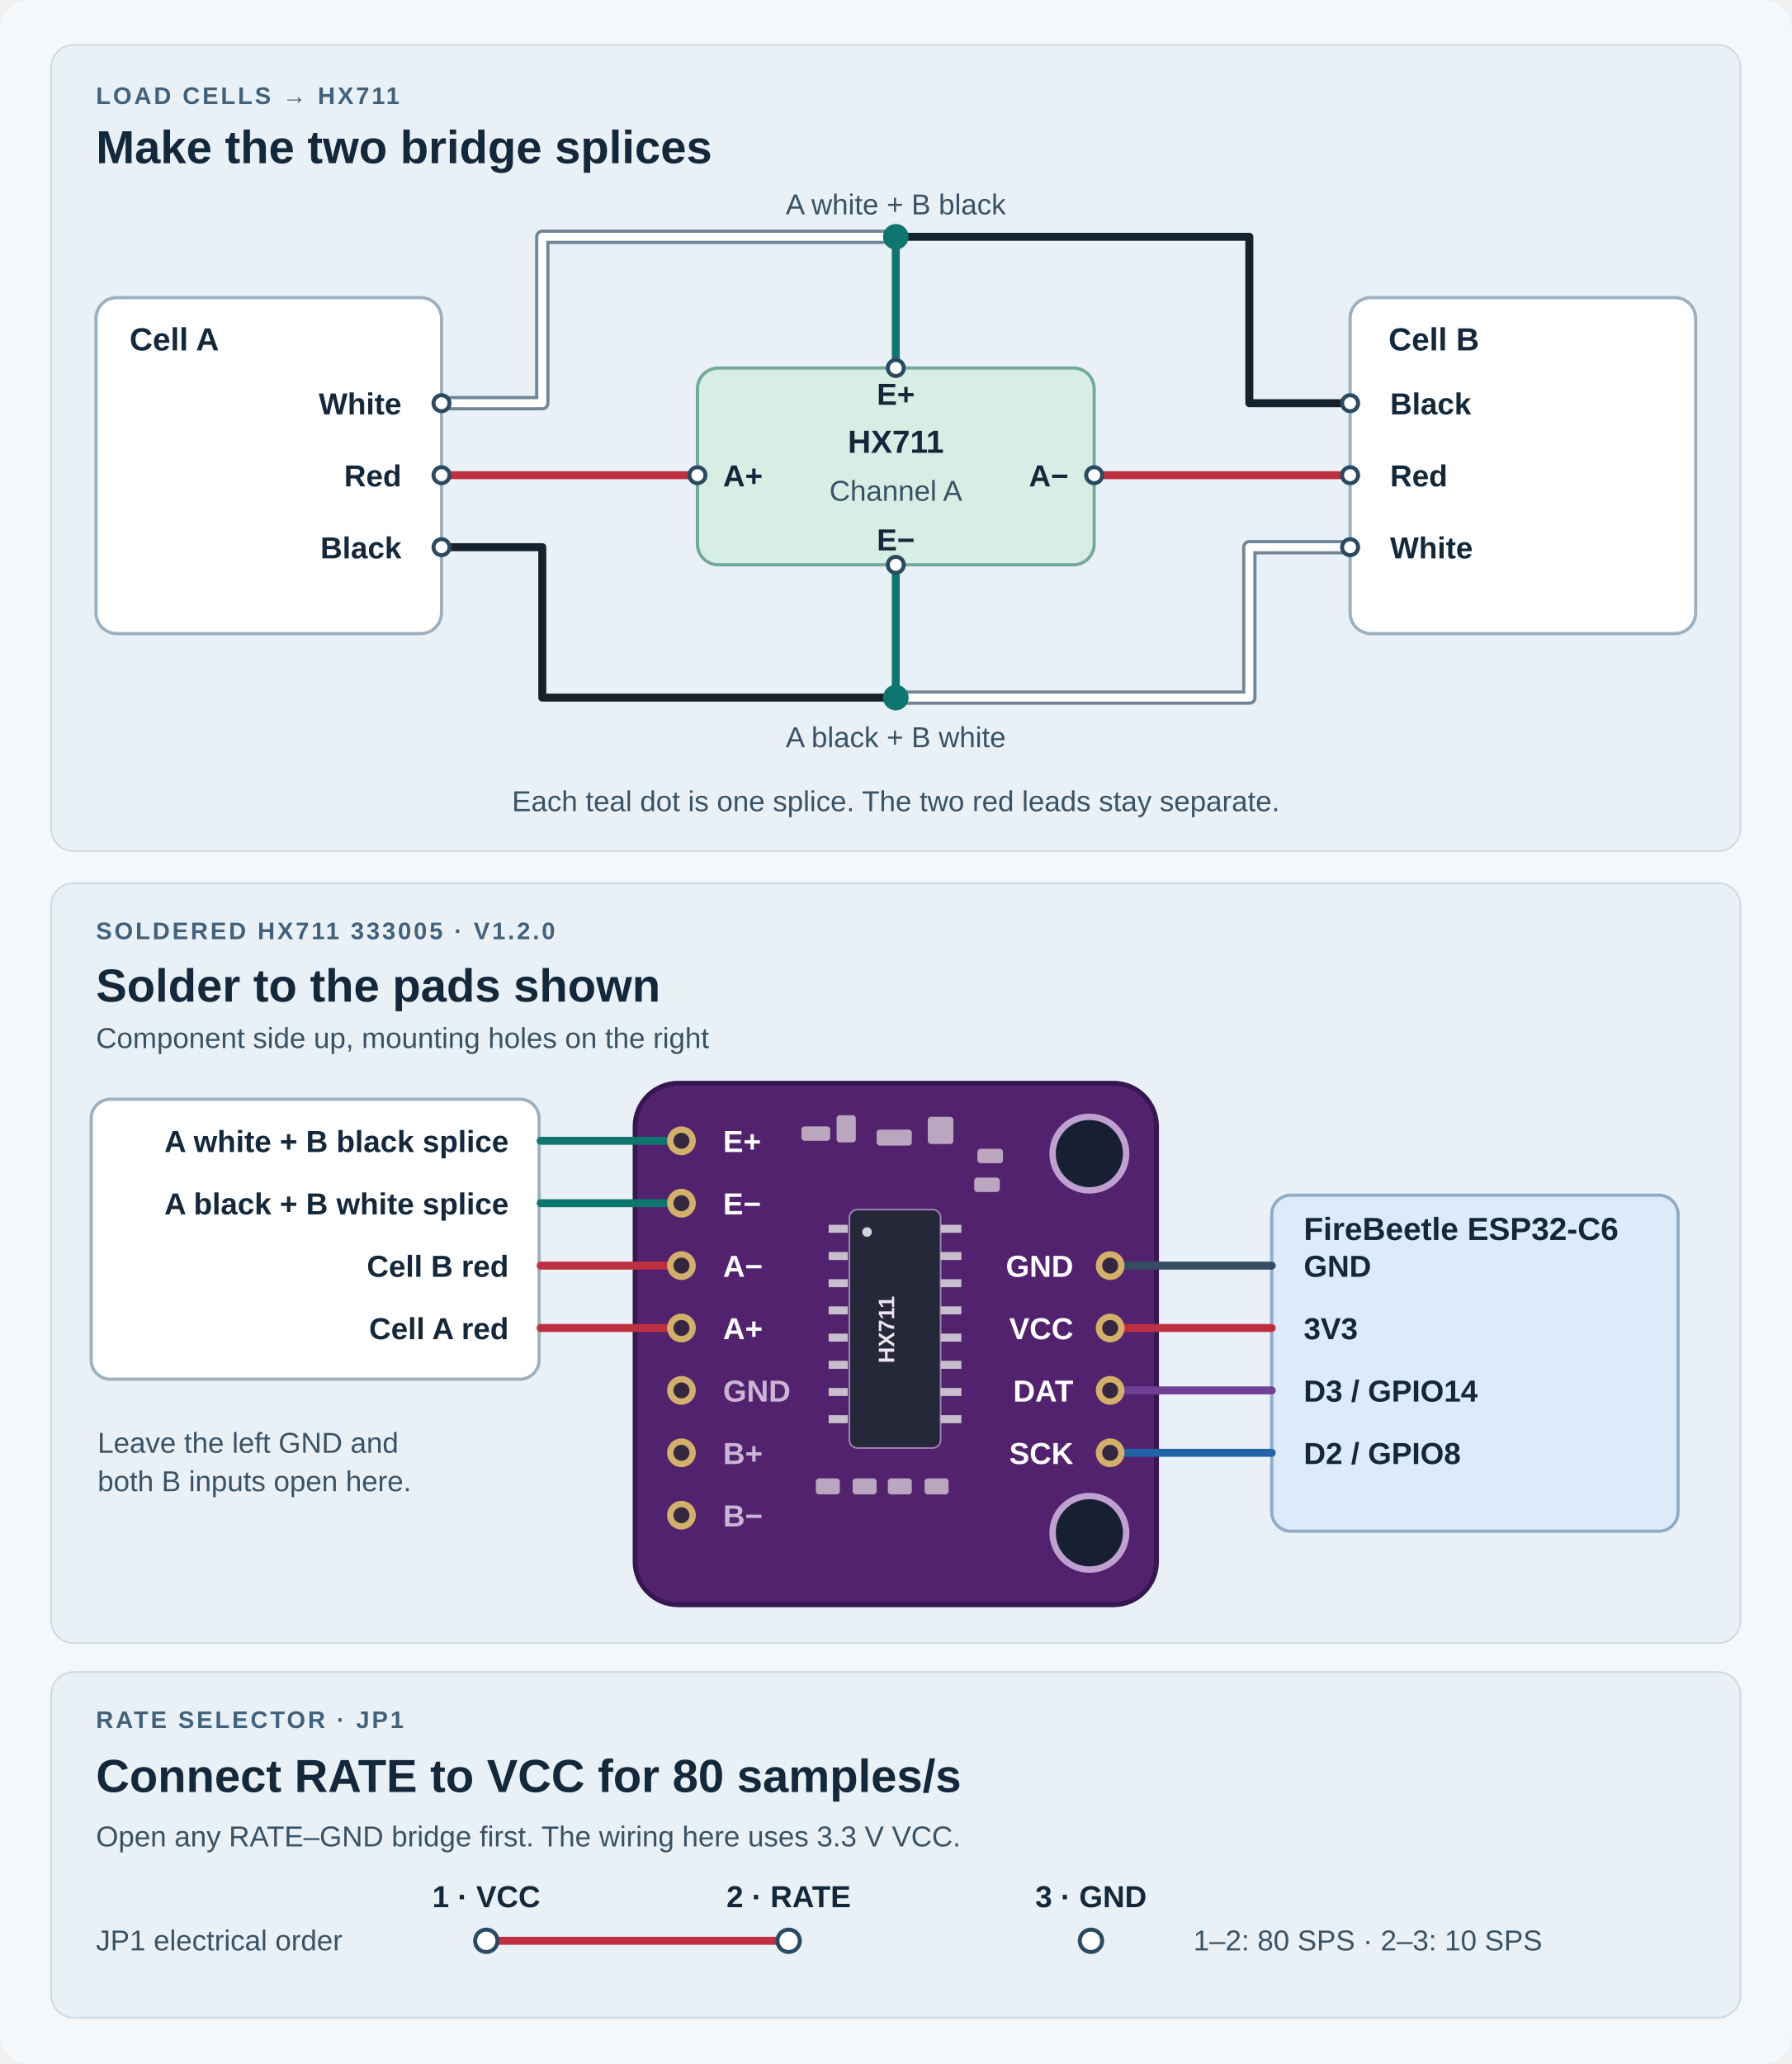
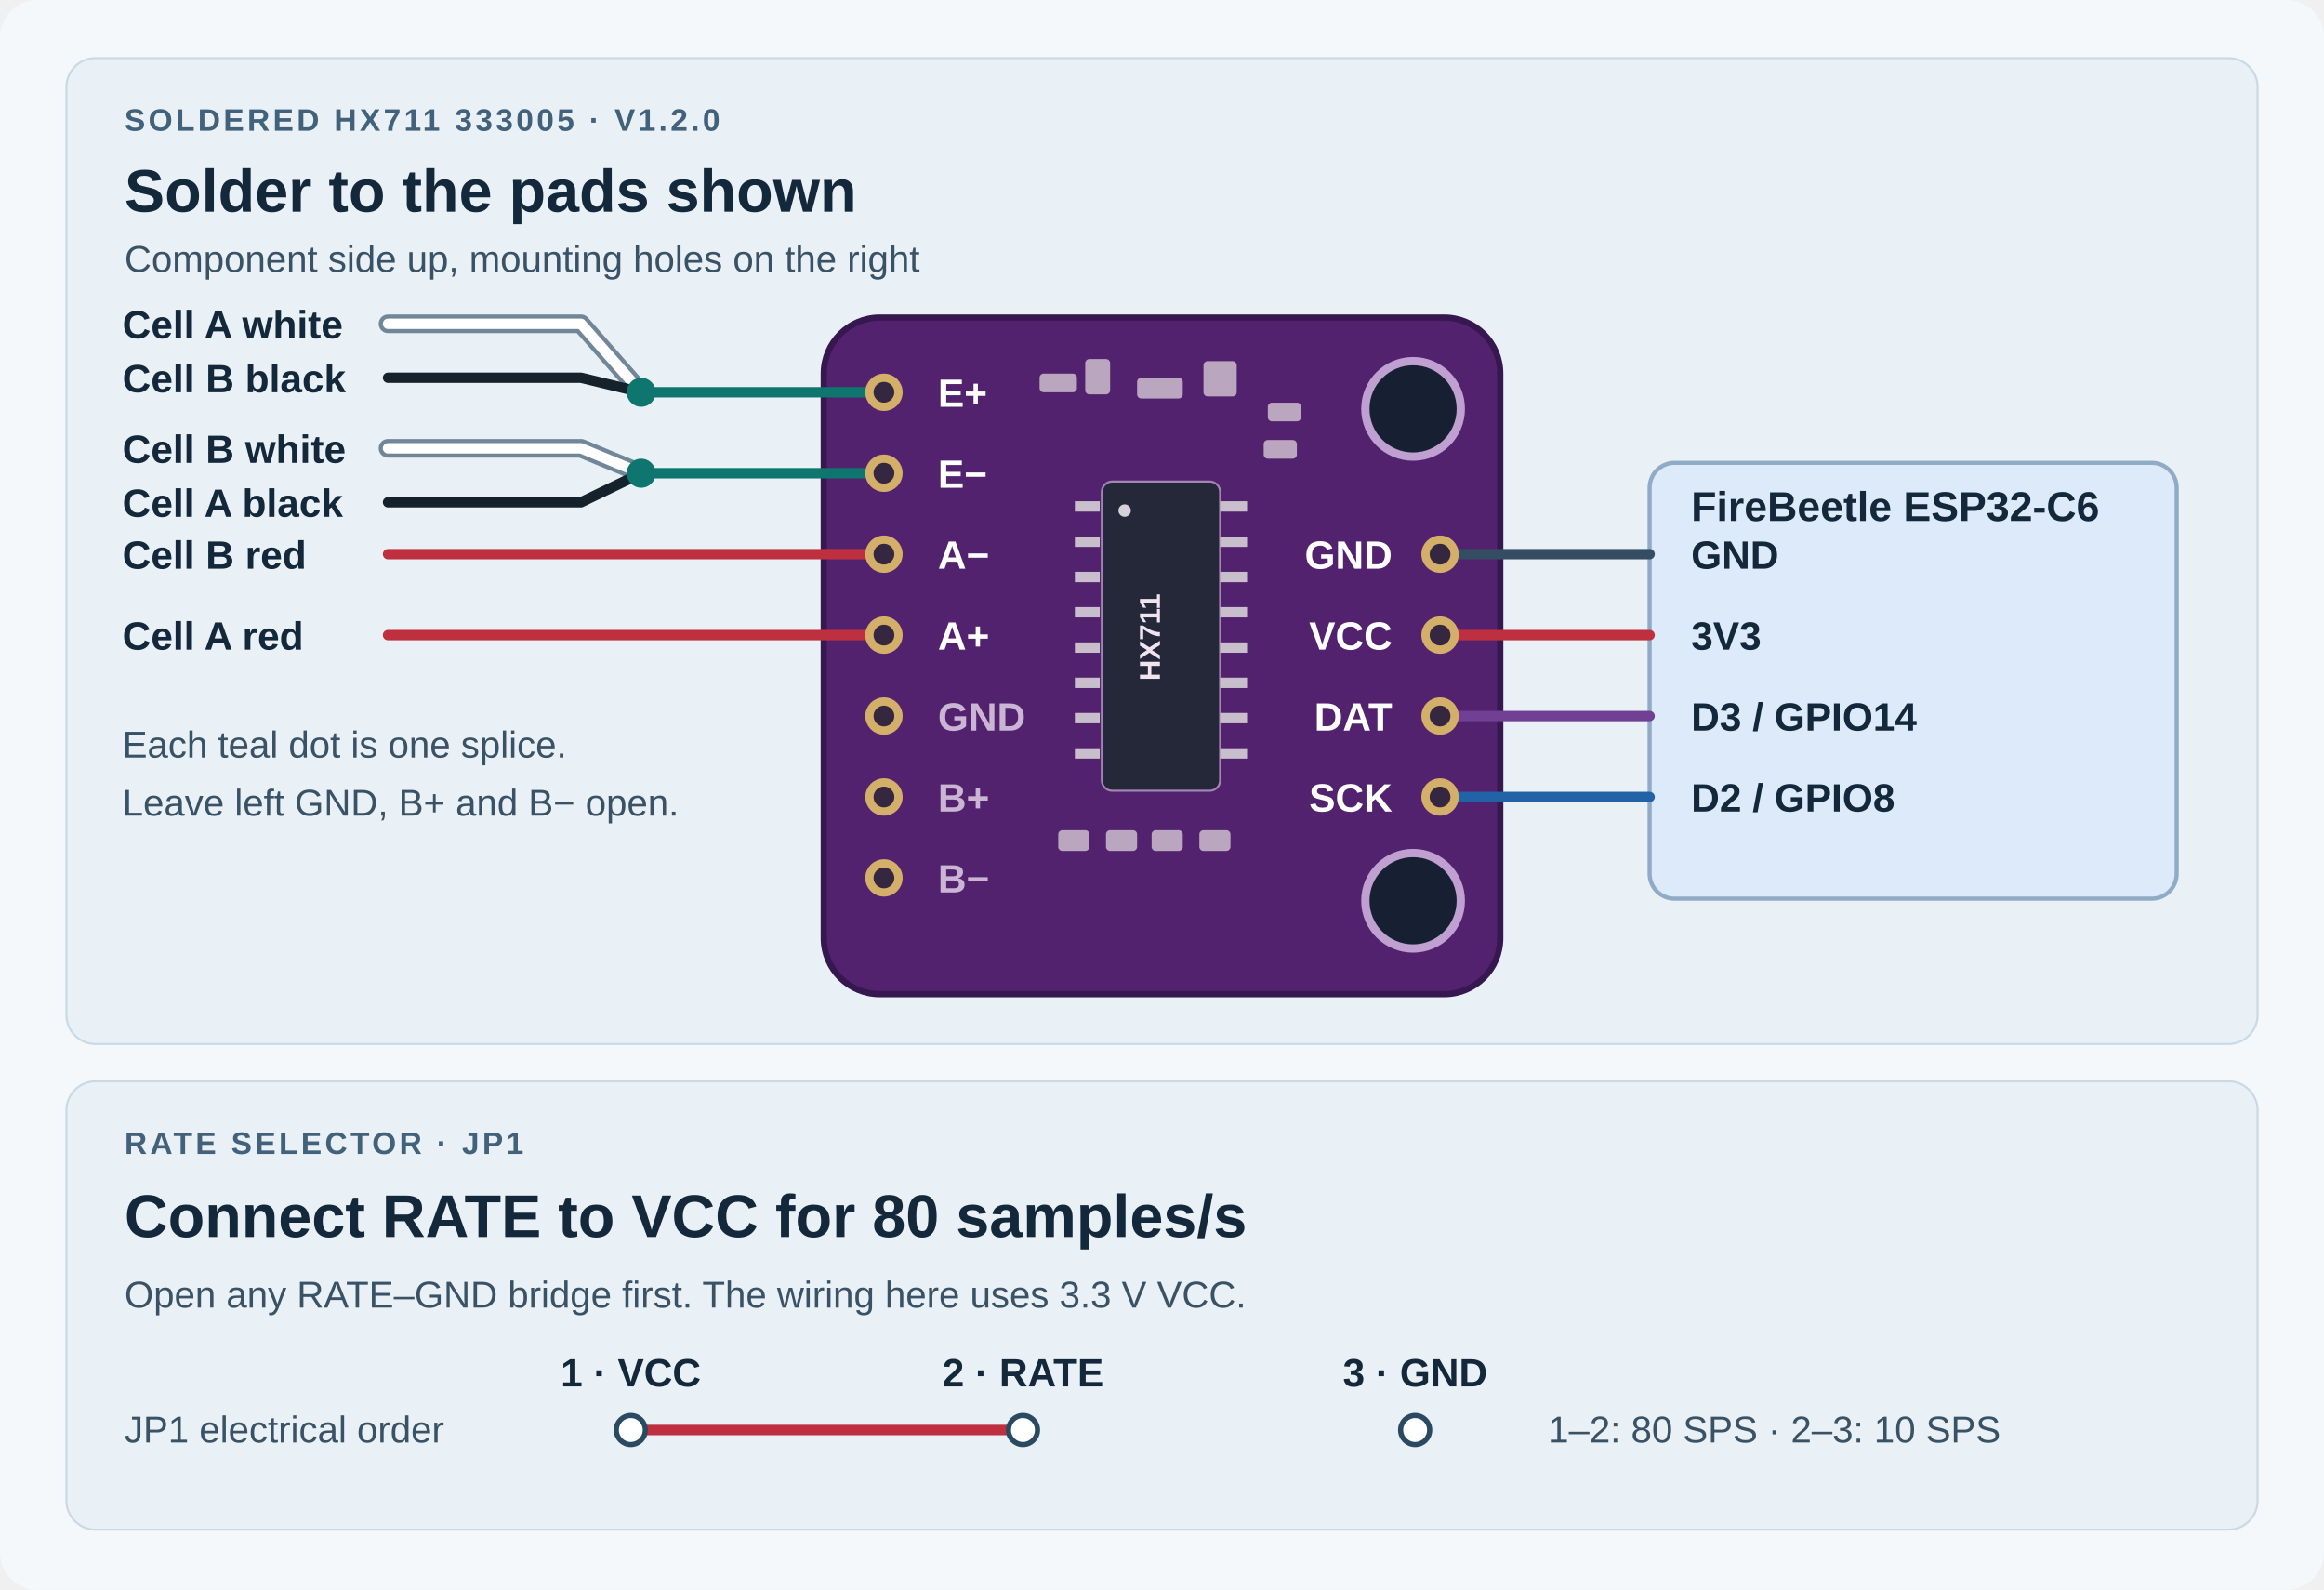
- <svg xmlns="http://www.w3.org/2000/svg" width="1120" height="1290" viewBox="0 0 1120 1290" role="img" aria-labelledby="title desc">
+ <svg xmlns="http://www.w3.org/2000/svg" width="1120" height="766" viewBox="0 0 1120 766" role="img" aria-labelledby="title desc">
  <defs>
    <style>
      text { font-family: Arial, sans-serif; fill: #14283b; }
      .heading { font-size: 29px; font-weight: 700; }
      .label { font-size: 20px; font-weight: 700; }
      .silk text { fill: #fff; }
      .silk text.unused { fill: #cab5d4; }
      .pin { font-size: 19px; font-weight: 700; }
      .small { font-size: 18px; fill: #3a5266; }
      .kicker { font-size: 15px; font-weight: 700; letter-spacing: 1.5px; fill: #42617b; }
      .wire { fill: none; stroke-width: 5; stroke-linecap: round; stroke-linejoin: round; }
      .white-edge { stroke: #718799; stroke-width: 9; }
      .white { stroke: #fff; }
      .black { stroke: #15212b; }
      .red { stroke: #be303f; }
      .exc { stroke: #0e766e; }
      .ground { stroke: #344d62; }
      .data { stroke: #713f94; }
      .clock { stroke: #2262a7; }
      .terminal { fill: #fff; stroke: #294a60; stroke-width: 2.5; }
    </style>
  </defs>
-   <rect width="1120" height="1290" rx="18" fill="#f4f8fb" />
-   <rect x="32" y="28" width="1056" height="504" rx="14" fill="#eaf1f6" stroke="#cad9e4" />
-   <text x="60" y="65" class="kicker">LOAD CELLS → HX711</text>
-   <text x="60" y="102" class="heading">Make the two bridge splices</text>
-   <rect x="60" y="186" width="216" height="210" rx="13" fill="#fff" stroke="#9bb0c1" stroke-width="2" />
-   <text x="81" y="219" class="label">Cell A</text>
-   <text x="251" y="259" text-anchor="end" class="pin">White</text>
-   <text x="251" y="304" text-anchor="end" class="pin">Red</text>
-   <text x="251" y="349" text-anchor="end" class="pin">Black</text>
-   <rect x="844" y="186" width="216" height="210" rx="13" fill="#fff" stroke="#9bb0c1" stroke-width="2" />
-   <text x="868" y="219" class="label">Cell B</text>
-   <text x="869" y="259" class="pin">Black</text>
-   <text x="869" y="304" class="pin">Red</text>
-   <text x="869" y="349" class="pin">White</text>
-   <rect x="436" y="230" width="248" height="123" rx="13" fill="#d7eee5" stroke="#73a99c" stroke-width="2" />
-   <text x="560" y="283" text-anchor="middle" class="label">HX711</text>
-   <text x="560" y="313" text-anchor="middle" class="small">Channel A</text>
-   <text x="560" y="253" text-anchor="middle" class="pin">E+</text>
-   <text x="560" y="344" text-anchor="middle" class="pin">E−</text>
-   <text x="452" y="304" class="pin">A+</text>
-   <text x="668" y="304" text-anchor="end" class="pin">A−</text>
-   <path d="M276 252H339V148H560 M844 342H781V436H560" class="wire white-edge" />
-   <path d="M276 252H339V148H560 M844 342H781V436H560" class="wire white" />
-   <path d="M844 252H781V148H560 M276 342H339V436H560" class="wire black" />
-   <path d="M560 148V230 M560 436V353" class="wire exc" />
-   <path d="M276 297H436 M844 297H684" class="wire red" />
-   <g class="terminal">
-     <circle cx="276" cy="252" r="5" />
-     <circle cx="276" cy="297" r="5" />
-     <circle cx="276" cy="342" r="5" />
-     <circle cx="844" cy="252" r="5" />
-     <circle cx="844" cy="297" r="5" />
-     <circle cx="844" cy="342" r="5" />
-     <circle cx="560" cy="230" r="5" />
-     <circle cx="560" cy="353" r="5" />
-     <circle cx="436" cy="297" r="5" />
-     <circle cx="684" cy="297" r="5" />
+   <rect width="1120" height="766" rx="18" fill="#f4f8fb" />
+   <g transform="translate(0 -524)">
+     <rect x="32" y="552" width="1056" height="475" rx="14" fill="#eaf1f6" stroke="#cad9e4" />
+     <text x="60" y="587" class="kicker">SOLDERED HX711 333005 · V1.2.0</text>
+     <text x="60" y="626" class="heading">Solder to the pads shown</text>
+     <text x="60" y="655" class="small">Component side up, mounting holes on the right</text>
+     <rect x="397" y="677" width="326" height="326" rx="27" fill="#52226e" stroke="#36174f" stroke-width="3" />
+     <g fill="#172032" stroke="#c0a0d1" stroke-width="4">
+       <circle cx="681" cy="721" r="23" />
+       <circle cx="681" cy="958" r="23" />
+     </g>
+     <rect x="531" y="756" width="57" height="149" rx="5" fill="#242839" stroke="#a285b4" />
+     <circle cx="542" cy="770" r="3" fill="#d7d2d9" />
+     <path d="M518 768H530 M518 785H530 M518 802H530 M518 819H530 M518 836H530 M518 853H530 M518 870H530 M518 887H530            M588 768H601 M588 785H601 M588 802H601 M588 819H601 M588 836H601 M588 853H601 M588 870H601 M588 887H601" stroke="#c9becb" stroke-width="5" />
+     <text x="559" y="831" text-anchor="middle" transform="rotate(-90 559 831)" style="fill:#efe4f0;font-size:14px;font-weight:700">HX711</text>
+     <g fill="#bba6bf">
+       <rect x="501" y="704" width="18" height="9" rx="2" />
+       <rect x="523" y="697" width="12" height="17" rx="2" />
+       <rect x="548" y="706" width="22" height="10" rx="2" />
+       <rect x="580" y="698" width="16" height="17" rx="2" />
+       <rect x="611" y="718" width="16" height="9" rx="2" />
+       <rect x="609" y="736" width="16" height="9" rx="2" />
+       <rect x="510" y="924" width="15" height="10" rx="2" />
+       <rect x="533" y="924" width="15" height="10" rx="2" />
+       <rect x="555" y="924" width="15" height="10" rx="2" />
+       <rect x="578" y="924" width="15" height="10" rx="2" />
+     </g>
+     <g class="pin">
+       <text x="59" y="687">Cell A white</text>
+       <text x="59" y="713">Cell B black</text>
+       <text x="59" y="747">Cell B white</text>
+       <text x="59" y="773">Cell A black</text>
+       <text x="59" y="798">Cell B red</text>
+       <text x="59" y="837">Cell A red</text>
+     </g>
+     <path d="M187 680H280L309 713 M187 740H280L309 752" class="wire white-edge" />
+     <path d="M187 680H280L309 713 M187 740H280L309 752" class="wire white" />
+     <path d="M187 706H280L309 713 M187 766H280L309 752" class="wire black" />
+     <path d="M309 713H426 M309 752H426" class="wire exc" />
+     <circle cx="309" cy="713" r="7" fill="#0e766e" />
+     <circle cx="309" cy="752" r="7" fill="#0e766e" />
+     <path d="M187 791H426 M187 830H426" class="wire red" />
+     <g class="pin silk">
+       <text x="452" y="720" fill="#fff">E+</text>
+       <text x="452" y="759" fill="#fff">E−</text>
+       <text x="452" y="798" fill="#fff">A−</text>
+       <text x="452" y="837" fill="#fff">A+</text>
+       <text x="452" y="876" class="unused">GND</text>
+       <text x="452" y="915" class="unused">B+</text>
+       <text x="452" y="954" class="unused">B−</text>
+     </g>
+     <rect x="795" y="747" width="254" height="210" rx="12" fill="#dceafa" stroke="#90abc6" stroke-width="2" />
+     <text x="815" y="775" class="label">FireBeetle ESP32-C6</text>
+     <path d="M694 791H795" class="wire ground" />
+     <path d="M694 830H795" class="wire red" />
+     <path d="M694 869H795" class="wire data" />
+     <path d="M694 908H795" class="wire clock" />
+     <g class="pin silk" text-anchor="end">
+       <text x="671" y="798" fill="#fff">GND</text>
+       <text x="671" y="837" fill="#fff">VCC</text>
+       <text x="671" y="876" fill="#fff">DAT</text>
+       <text x="671" y="915" fill="#fff">SCK</text>
+     </g>
+     <g class="pin">
+       <text x="815" y="798">GND</text>
+       <text x="815" y="837">3V3</text>
+       <text x="815" y="876">D3 / GPIO14</text>
+       <text x="815" y="915">D2 / GPIO8</text>
+     </g>
+     <g fill="#352740" stroke="#d3af69" stroke-width="4">
+       <circle cx="426" cy="713" r="7" />
+       <circle cx="426" cy="752" r="7" />
+       <circle cx="426" cy="791" r="7" />
+       <circle cx="426" cy="830" r="7" />
+       <circle cx="426" cy="869" r="7" />
+       <circle cx="426" cy="908" r="7" />
+       <circle cx="426" cy="947" r="7" />
+       <circle cx="694" cy="791" r="7" />
+       <circle cx="694" cy="830" r="7" />
+       <circle cx="694" cy="869" r="7" />
+       <circle cx="694" cy="908" r="7" />
+     </g>
+     <text x="59" y="889" class="small">Each teal dot is one splice.</text>
+     <text x="59" y="917" class="small">Leave left GND, B+ and B− open.</text>
+     <rect x="32" y="1045" width="1056" height="216" rx="14" fill="#eaf1f6" stroke="#cad9e4" />
+     <text x="60" y="1080" class="kicker">RATE SELECTOR · JP1</text>
+     <text x="60" y="1120" class="heading">Connect RATE to VCC for 80 samples/s</text>
+     <text x="60" y="1154" class="small">Open any RATE–GND bridge first. The wiring here uses 3.3 V VCC.</text>
+     <text x="60" y="1219" class="small">JP1 electrical order</text>
+     <path d="M304 1213H493" class="wire red" />
+     <g class="terminal">
+       <circle cx="304" cy="1213" r="7" />
+       <circle cx="493" cy="1213" r="7" />
+       <circle cx="682" cy="1213" r="7" />
+     </g>
+     <g class="pin" text-anchor="middle">
+       <text x="304" y="1192">1 · VCC</text>
+       <text x="493" y="1192">2 · RATE</text>
+       <text x="682" y="1192">3 · GND</text>
+     </g>
+     <text x="746" y="1219" class="small">1–2: 80 SPS · 2–3: 10 SPS</text>
  </g>
-   <circle cx="560" cy="148" r="8" fill="#0e766e" />
-   <circle cx="560" cy="436" r="8" fill="#0e766e" />
-   <text x="560" y="134" text-anchor="middle" class="small">A white + B black</text>
-   <text x="560" y="467" text-anchor="middle" class="small">A black + B white</text>
-   <text x="560" y="507" text-anchor="middle" class="small">Each teal dot is one splice. The two red leads stay separate.</text>
-   <rect x="32" y="552" width="1056" height="475" rx="14" fill="#eaf1f6" stroke="#cad9e4" />
-   <text x="60" y="587" class="kicker">SOLDERED HX711 333005 · V1.2.0</text>
-   <text x="60" y="626" class="heading">Solder to the pads shown</text>
-   <text x="60" y="655" class="small">Component side up, mounting holes on the right</text>
-   <rect x="397" y="677" width="326" height="326" rx="27" fill="#52226e" stroke="#36174f" stroke-width="3" />
-   <g fill="#172032" stroke="#c0a0d1" stroke-width="4">
-     <circle cx="681" cy="721" r="23" />
-     <circle cx="681" cy="958" r="23" />
-   </g>
-   <rect x="531" y="756" width="57" height="149" rx="5" fill="#242839" stroke="#a285b4" />
-   <circle cx="542" cy="770" r="3" fill="#d7d2d9" />
-   <path d="M518 768H530 M518 785H530 M518 802H530 M518 819H530 M518 836H530 M518 853H530 M518 870H530 M518 887H530            M588 768H601 M588 785H601 M588 802H601 M588 819H601 M588 836H601 M588 853H601 M588 870H601 M588 887H601" stroke="#c9becb" stroke-width="5" />
-   <text x="559" y="831" text-anchor="middle" transform="rotate(-90 559 831)" style="fill:#efe4f0;font-size:14px;font-weight:700">HX711</text>
-   <g fill="#bba6bf">
-     <rect x="501" y="704" width="18" height="9" rx="2" />
-     <rect x="523" y="697" width="12" height="17" rx="2" />
-     <rect x="548" y="706" width="22" height="10" rx="2" />
-     <rect x="580" y="698" width="16" height="17" rx="2" />
-     <rect x="611" y="718" width="16" height="9" rx="2" />
-     <rect x="609" y="736" width="16" height="9" rx="2" />
-     <rect x="510" y="924" width="15" height="10" rx="2" />
-     <rect x="533" y="924" width="15" height="10" rx="2" />
-     <rect x="555" y="924" width="15" height="10" rx="2" />
-     <rect x="578" y="924" width="15" height="10" rx="2" />
-   </g>
-   <rect x="57" y="687" width="280" height="175" rx="12" fill="#fff" stroke="#9bb0c1" stroke-width="2" />
-   <g class="pin" text-anchor="end">
-     <text x="318" y="720">A white + B black splice</text>
-     <text x="318" y="759">A black + B white splice</text>
-     <text x="318" y="798">Cell B red</text>
-     <text x="318" y="837">Cell A red</text>
-   </g>
-   <path d="M338 713H426 M338 752H426" class="wire exc" />
-   <path d="M338 791H426 M338 830H426" class="wire red" />
-   <g class="pin silk">
-     <text x="452" y="720" fill="#fff">E+</text>
-     <text x="452" y="759" fill="#fff">E−</text>
-     <text x="452" y="798" fill="#fff">A−</text>
-     <text x="452" y="837" fill="#fff">A+</text>
-     <text x="452" y="876" class="unused">GND</text>
-     <text x="452" y="915" class="unused">B+</text>
-     <text x="452" y="954" class="unused">B−</text>
-   </g>
-   <rect x="795" y="747" width="254" height="210" rx="12" fill="#dceafa" stroke="#90abc6" stroke-width="2" />
-   <text x="815" y="775" class="label">FireBeetle ESP32-C6</text>
-   <path d="M694 791H795" class="wire ground" />
-   <path d="M694 830H795" class="wire red" />
-   <path d="M694 869H795" class="wire data" />
-   <path d="M694 908H795" class="wire clock" />
-   <g class="pin silk" text-anchor="end">
-     <text x="671" y="798" fill="#fff">GND</text>
-     <text x="671" y="837" fill="#fff">VCC</text>
-     <text x="671" y="876" fill="#fff">DAT</text>
-     <text x="671" y="915" fill="#fff">SCK</text>
-   </g>
-   <g class="pin">
-     <text x="815" y="798">GND</text>
-     <text x="815" y="837">3V3</text>
-     <text x="815" y="876">D3 / GPIO14</text>
-     <text x="815" y="915">D2 / GPIO8</text>
-   </g>
-   <g fill="#352740" stroke="#d3af69" stroke-width="4">
-     <circle cx="426" cy="713" r="7" />
-     <circle cx="426" cy="752" r="7" />
-     <circle cx="426" cy="791" r="7" />
-     <circle cx="426" cy="830" r="7" />
-     <circle cx="426" cy="869" r="7" />
-     <circle cx="426" cy="908" r="7" />
-     <circle cx="426" cy="947" r="7" />
-     <circle cx="694" cy="791" r="7" />
-     <circle cx="694" cy="830" r="7" />
-     <circle cx="694" cy="869" r="7" />
-     <circle cx="694" cy="908" r="7" />
-   </g>
-   <text x="61" y="908" class="small">Leave the left GND and</text>
-   <text x="61" y="932" class="small">both B inputs open here.</text>
-   <rect x="32" y="1045" width="1056" height="216" rx="14" fill="#eaf1f6" stroke="#cad9e4" />
-   <text x="60" y="1080" class="kicker">RATE SELECTOR · JP1</text>
-   <text x="60" y="1120" class="heading">Connect RATE to VCC for 80 samples/s</text>
-   <text x="60" y="1154" class="small">Open any RATE–GND bridge first. The wiring here uses 3.3 V VCC.</text>
-   <text x="60" y="1219" class="small">JP1 electrical order</text>
-   <path d="M304 1213H493" class="wire red" />
-   <g class="terminal">
-     <circle cx="304" cy="1213" r="7" />
-     <circle cx="493" cy="1213" r="7" />
-     <circle cx="682" cy="1213" r="7" />
-   </g>
-   <g class="pin" text-anchor="middle">
-     <text x="304" y="1192">1 · VCC</text>
-     <text x="493" y="1192">2 · RATE</text>
-     <text x="682" y="1192">3 · GND</text>
-   </g>
-   <text x="746" y="1219" class="small">1–2: 80 SPS · 2–3: 10 SPS</text>
</svg>
